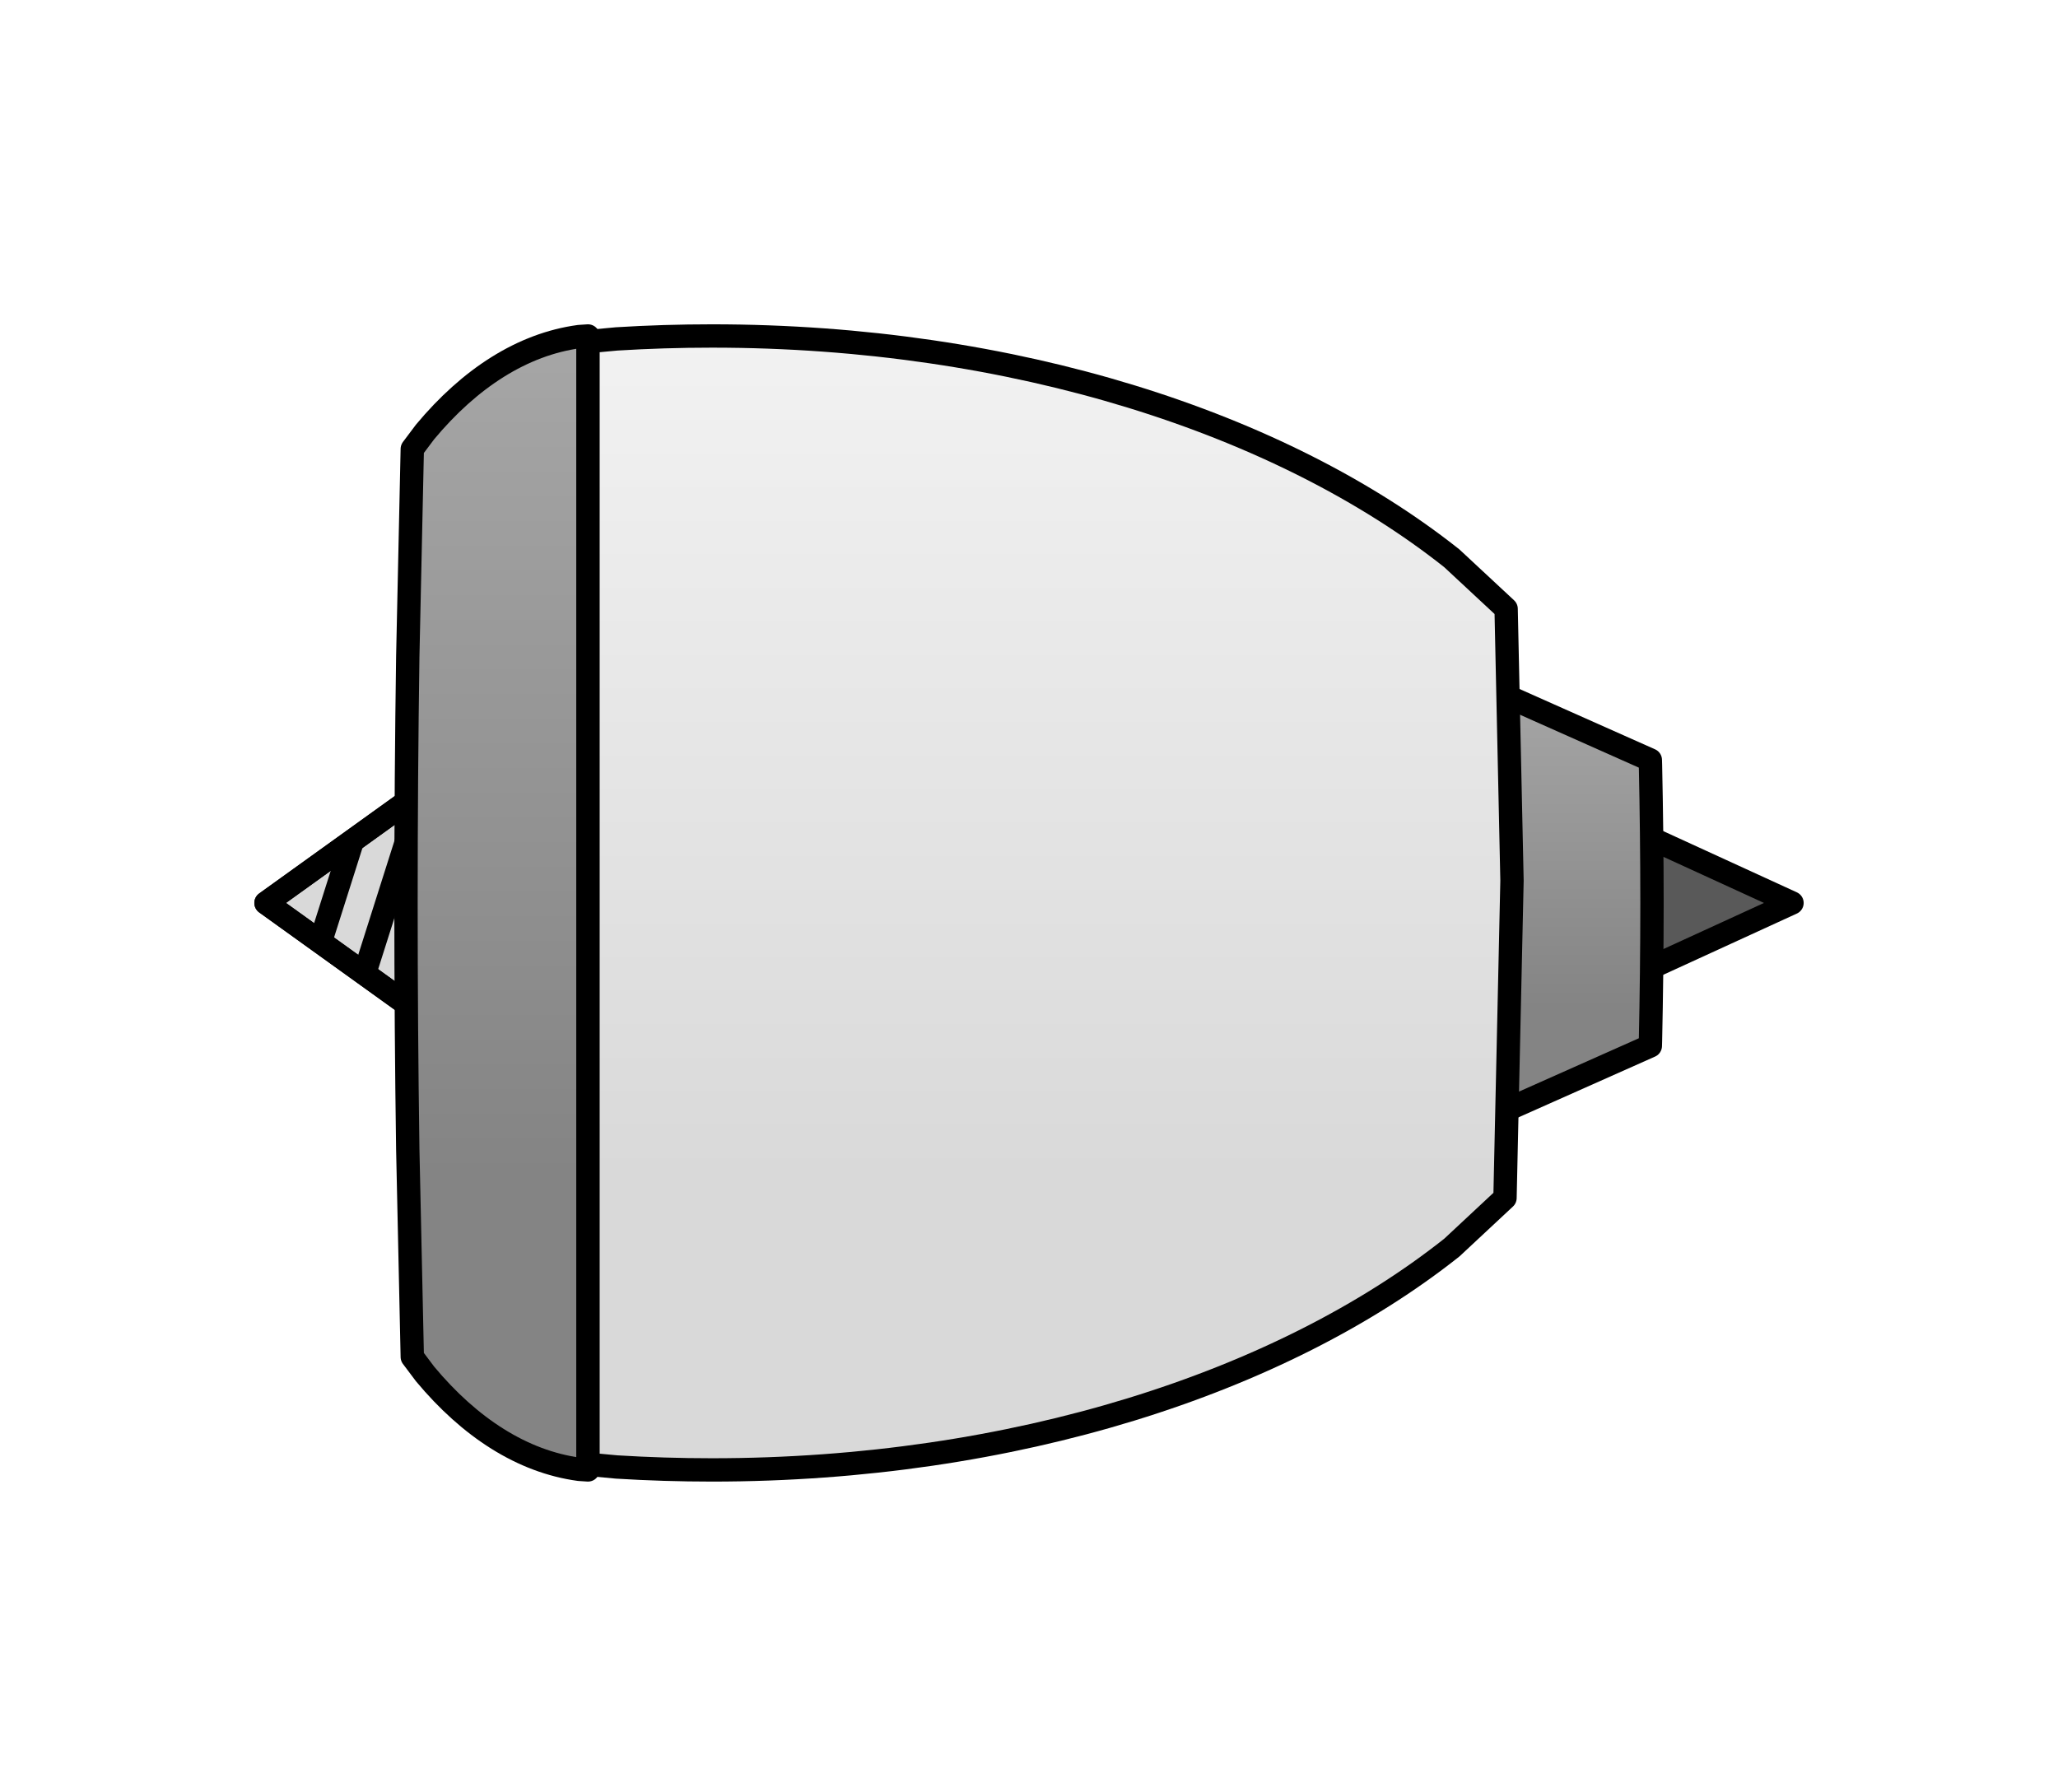
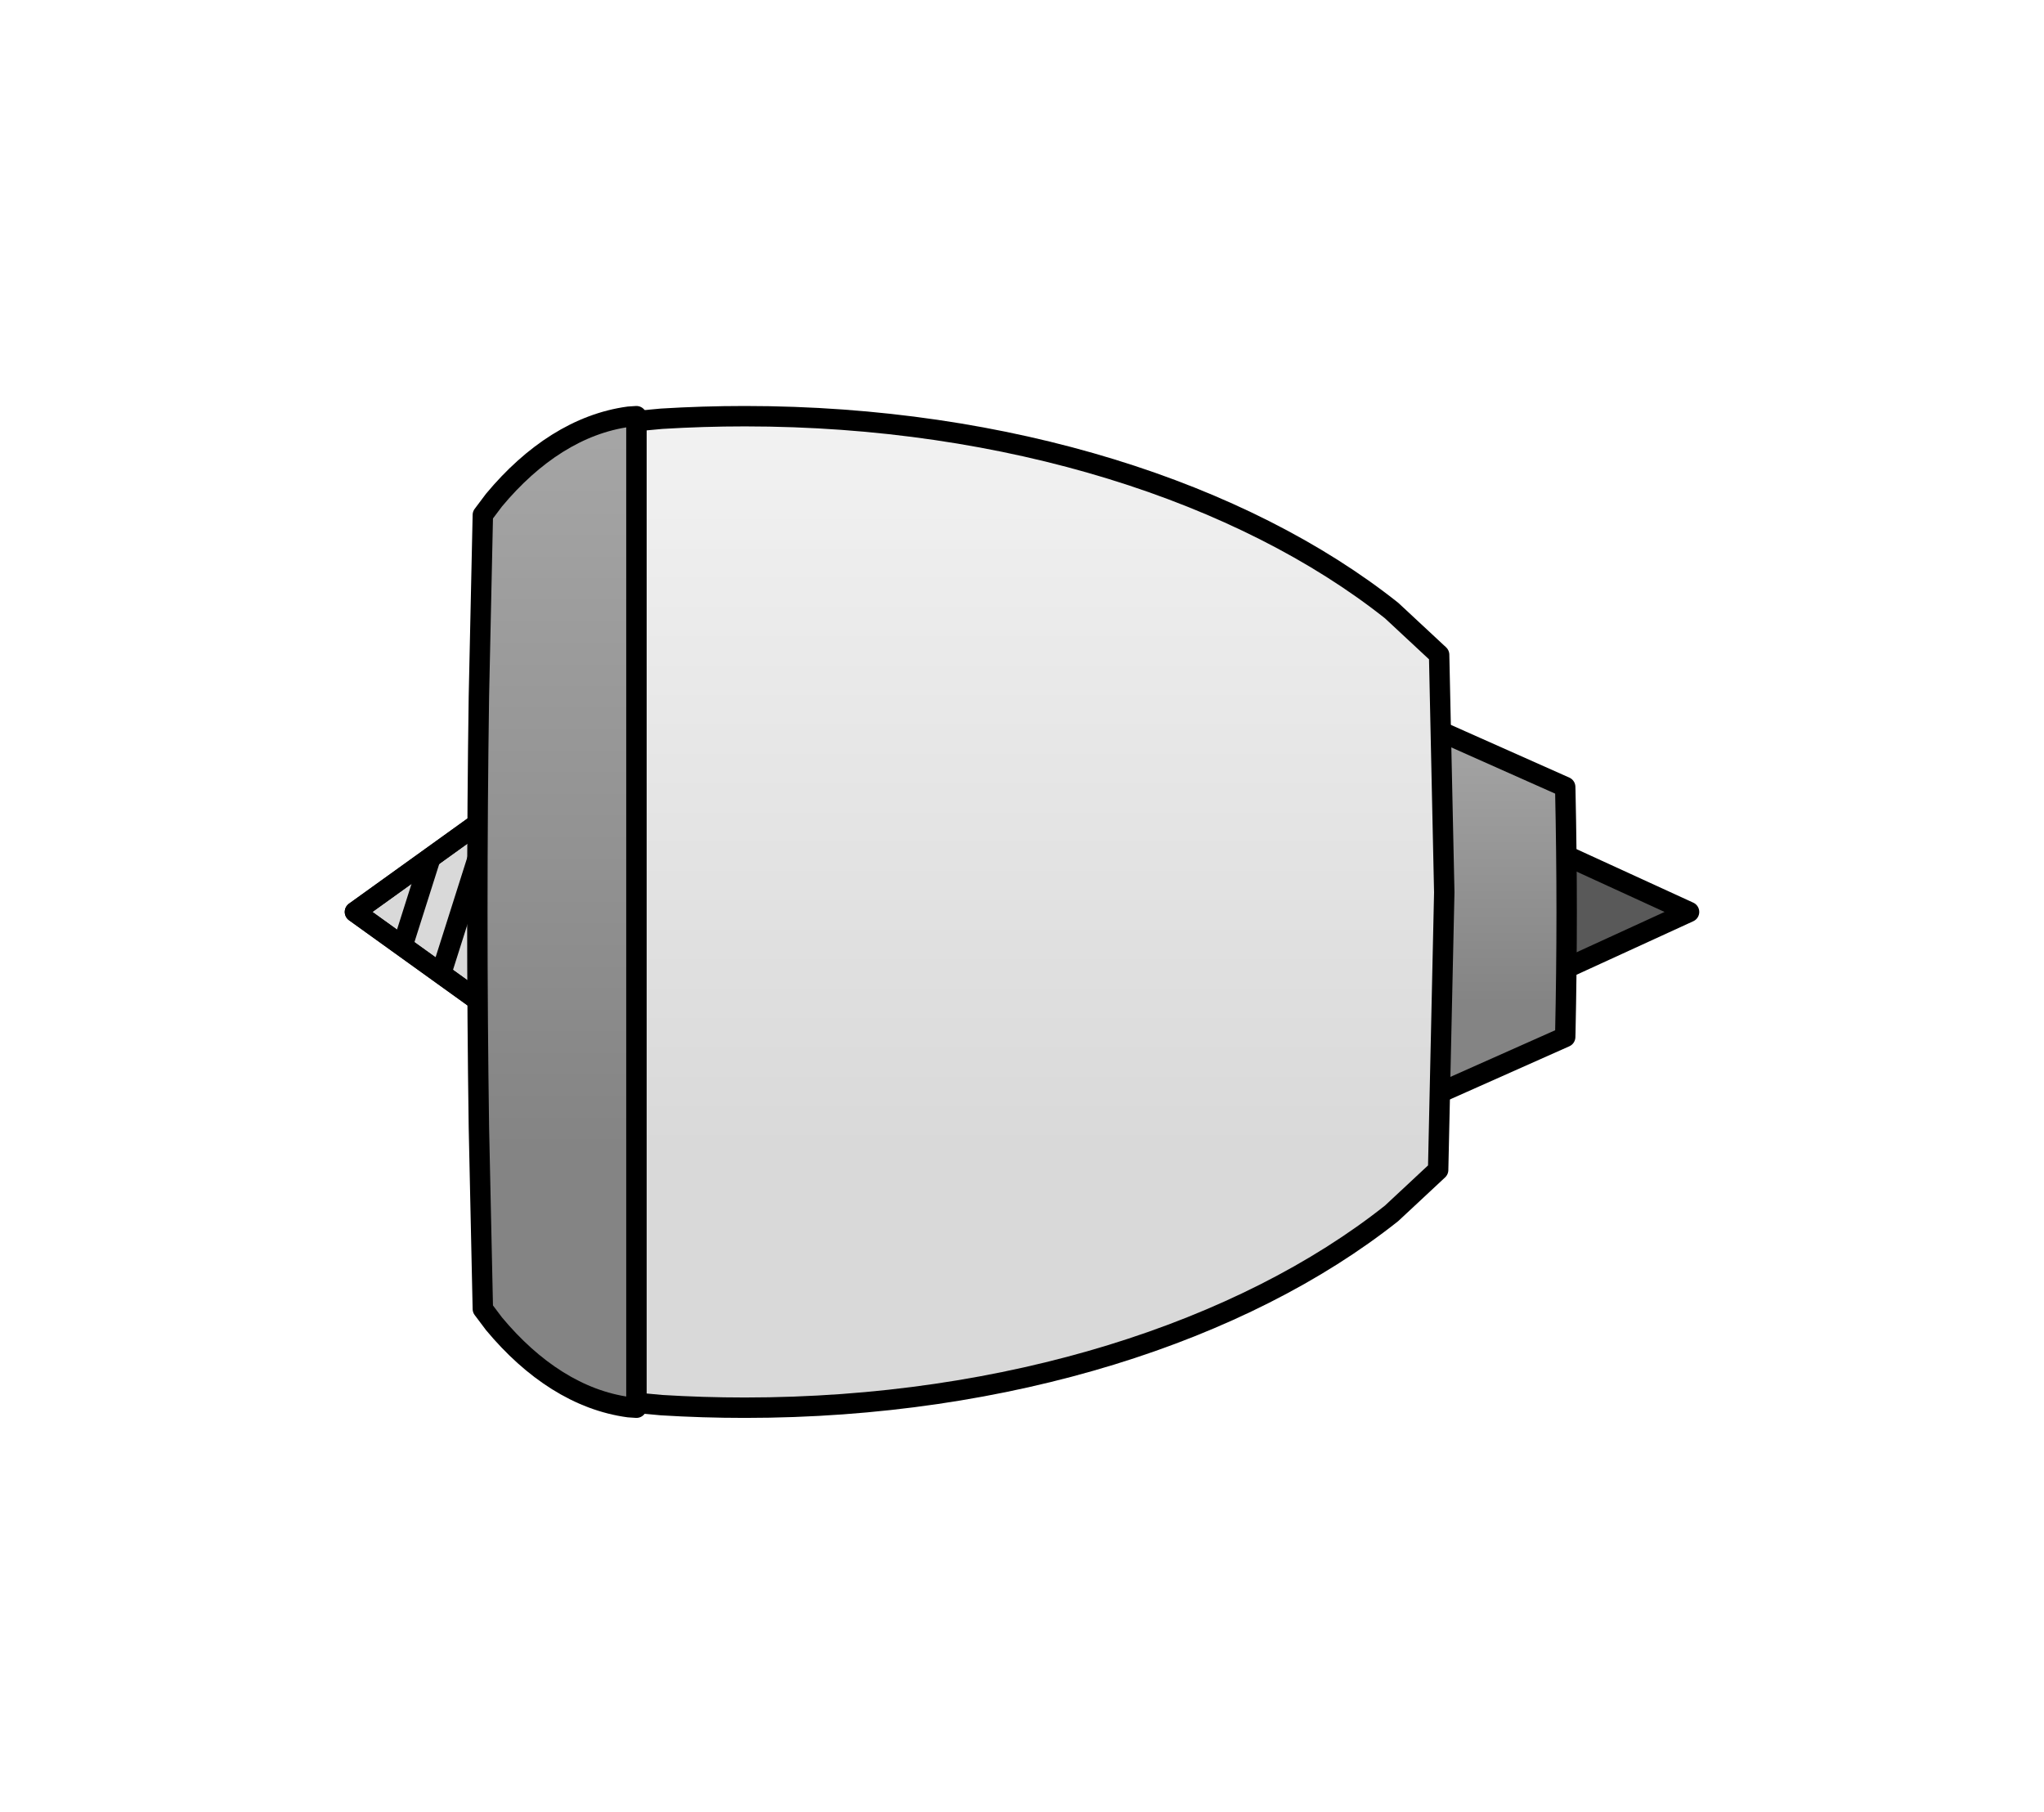
- <svg xmlns="http://www.w3.org/2000/svg" width="147.0px" height="128.0px" overflow="hidden" viewBox="-18.0 -22.0 147.0 128.0">
-   <rect id="bounding-box" x="-18.0" y="-22.0" width="147.0" height="128.0" fill="none" pointer-events="all" />
+ <svg xmlns="http://www.w3.org/2000/svg" width="167.0px" height="148.0px" overflow="hidden" viewBox="-28.0 -32.0 167.0 148.0">
+   <rect id="bounding-box" x="-28.0" y="-32.0" width="167.0" height="148.0" fill="none" pointer-events="all" />
  <defs>
    <linearGradient x1="948.5" y1="391" x2="948.5" y2="472" gradientUnits="userSpaceOnUse" spreadMethod="reflect" id="fill0">
      <stop offset="0" stop-color="#A6A6A6" />
      <stop offset="0.74" stop-color="#848484" />
      <stop offset="0.83" stop-color="#848484" />
      <stop offset="1" stop-color="#848484" />
    </linearGradient>
    <linearGradient x1="1025" y1="416" x2="1025" y2="447" gradientUnits="userSpaceOnUse" spreadMethod="reflect" id="fill1">
      <stop offset="0" stop-color="#A6A6A6" />
      <stop offset="0.74" stop-color="#848484" />
      <stop offset="0.83" stop-color="#848484" />
      <stop offset="1" stop-color="#848484" />
    </linearGradient>
    <linearGradient x1="988" y1="391" x2="988" y2="472" gradientUnits="userSpaceOnUse" spreadMethod="reflect" id="fill2">
      <stop offset="0" stop-color="#F2F2F2" />
      <stop offset="0.74" stop-color="#D9D9D9" />
      <stop offset="0.83" stop-color="#D9D9D9" />
      <stop offset="1" stop-color="#D9D9D9" />
    </linearGradient>
  </defs>
  <g transform="translate(-931 -389)">
    <path d="M948 443 932 431.5 948 420Z" stroke="#000000" stroke-width="1.667" stroke-linecap="round" stroke-linejoin="round" stroke-miterlimit="10" fill="#D9D9D9" fill-rule="evenodd" />
    <path d="M0 0 2.197 6.922" stroke="#000000" stroke-width="1.667" stroke-miterlimit="8" fill="none" fill-rule="evenodd" transform="matrix(-1 0 0 1 938.197 427)" />
    <path d="M0 0 4.337 13.663" stroke="#000000" stroke-width="1.667" stroke-miterlimit="8" fill="none" fill-rule="evenodd" transform="matrix(-1 0 0 1 943.337 423)" />
    <path d="M0 0 5.06 15.943" stroke="#A6A6A6" stroke-width="1.667" stroke-miterlimit="8" fill="none" fill-rule="evenodd" transform="matrix(-1 0 0 1 948.06 423)" />
    <path d="M948 443 932 431.5 948 420Z" stroke="#000000" stroke-width="1.667" stroke-linecap="round" stroke-linejoin="round" stroke-miterlimit="10" fill="none" fill-rule="evenodd" />
    <path d="M1029 426 1041 431.5 1029 437Z" stroke="#000000" stroke-width="1.667" stroke-linecap="round" stroke-linejoin="round" stroke-miterlimit="10" fill="#595959" fill-rule="evenodd" />
    <path d="M955 391 955 472 954.37 471.958C950.312 471.409 946.551 468.974 943.363 465.146L942.449 463.93 942.127 449.109C942.043 443.319 942 437.445 942 431.5 942 425.555 942.043 419.681 942.127 413.891L942.449 399.07 943.363 397.854C946.551 394.026 950.312 391.591 954.37 391.042Z" stroke="#000000" stroke-width="1.667" stroke-linecap="round" stroke-linejoin="round" stroke-miterlimit="10" fill="url(#fill0)" fill-rule="evenodd" />
    <path d="M1019 416 1030.88 421.287 1030.89 421.617C1030.96 424.866 1031 428.163 1031 431.5 1031 434.837 1030.96 438.134 1030.89 441.383L1030.88 441.713 1019 447Z" stroke="#000000" stroke-width="1.667" stroke-linecap="round" stroke-linejoin="round" stroke-miterlimit="10" fill="url(#fill1)" fill-rule="evenodd" />
    <path d="M963.855 391C985.389 391 1004.53 397.225 1016.7 406.88L1020.58 410.491 1021 429.901 1020.5 452.576 1016.7 456.12C1004.53 465.775 985.389 472 963.855 472 961.558 472 959.288 471.929 957.051 471.791L955 471.6 955 391.4 957.051 391.209C959.288 391.071 961.558 391 963.855 391Z" stroke="#000000" stroke-width="1.667" stroke-linecap="round" stroke-linejoin="round" stroke-miterlimit="10" fill="url(#fill2)" fill-rule="evenodd" />
  </g>
</svg>
